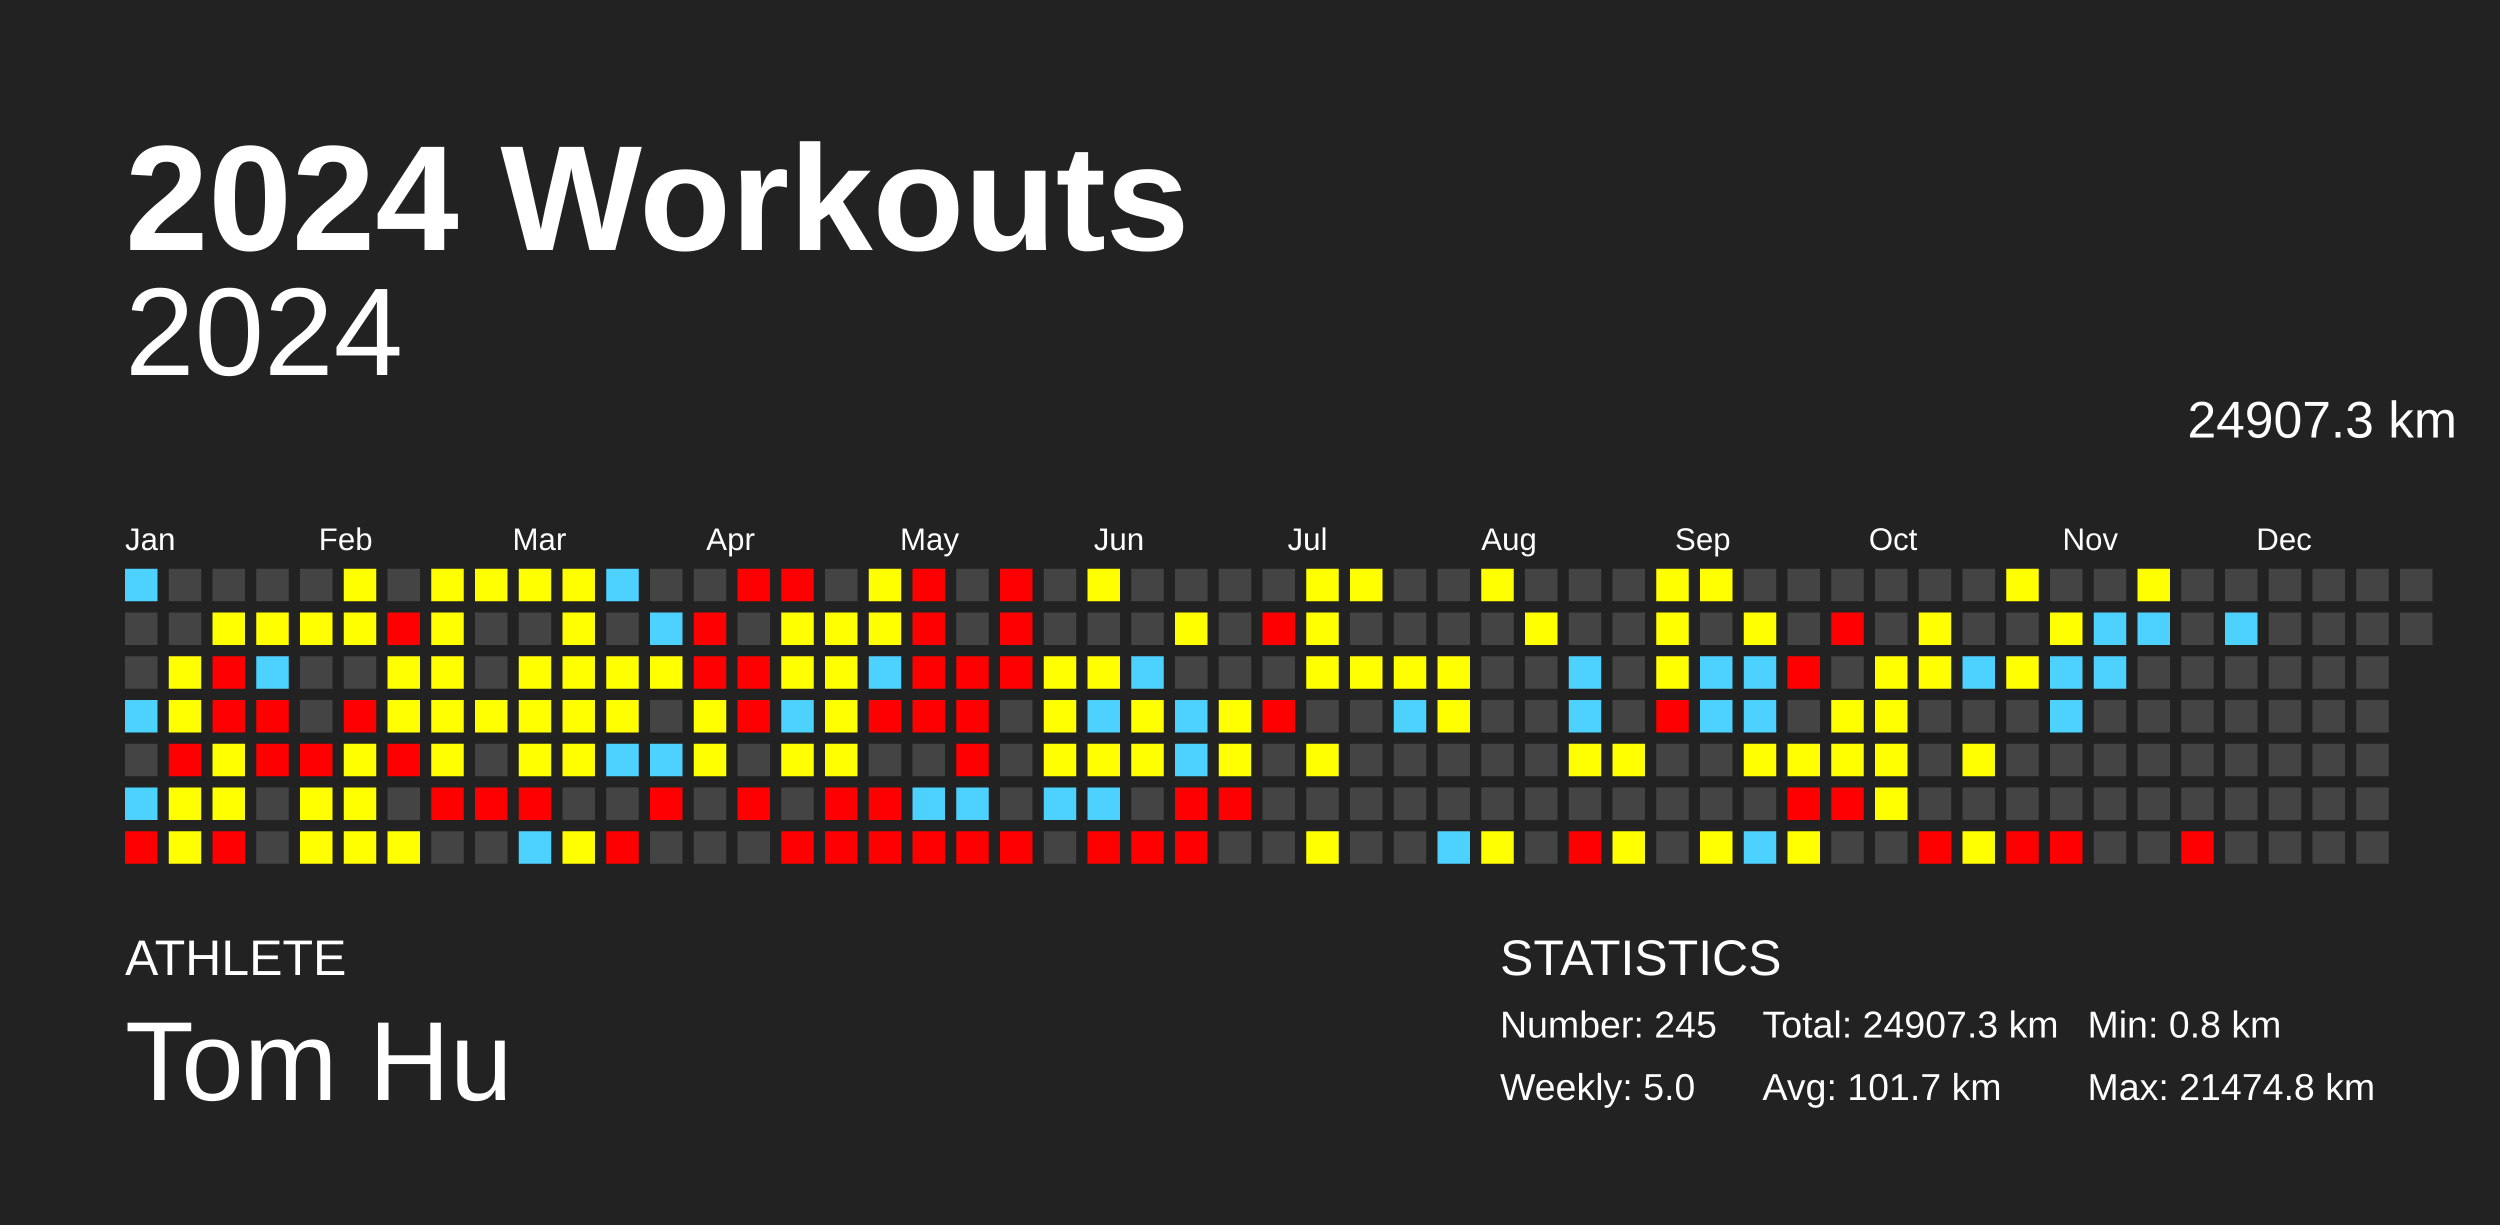
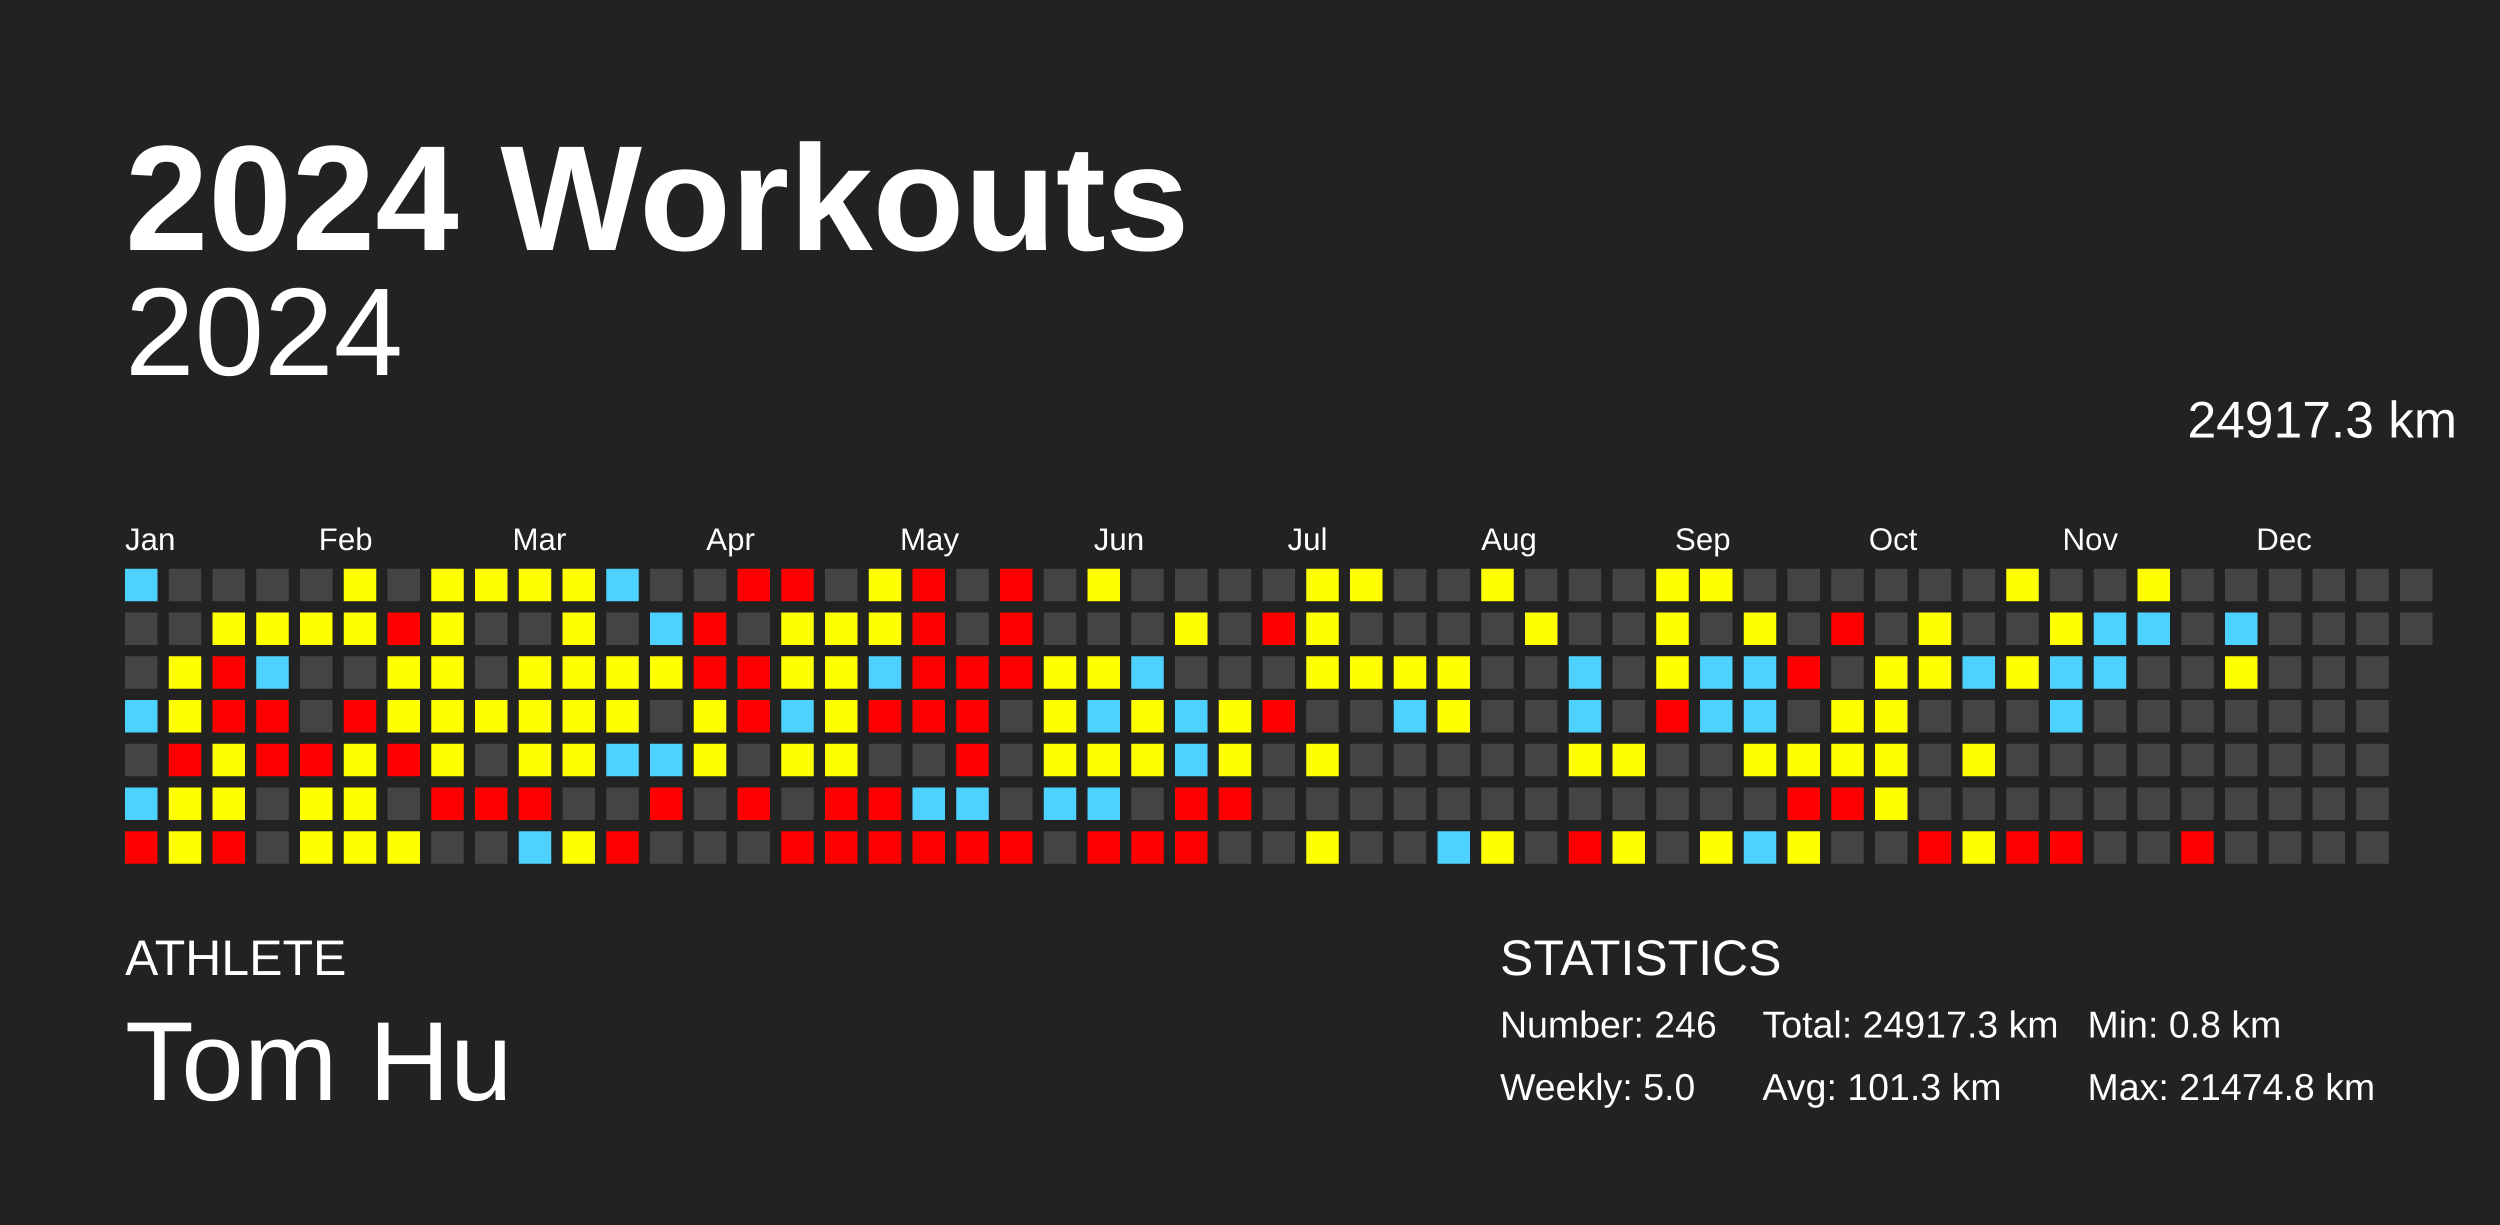
<svg xmlns="http://www.w3.org/2000/svg" baseProfile="full" height="98mm" version="1.1" viewBox="0,0,200,98" width="200mm">
  <defs />
  <rect fill="#222222" height="98" width="200" x="0" y="0" />
  <text fill="#FFFFFF" style="font-size:12px; font-family:Arial; font-weight:bold;" x="10" y="20">2024 Workouts</text>
  <text fill="#FFFFFF" style="font-size:4px; font-family:Arial" x="10" y="78">ATHLETE</text>
  <text fill="#FFFFFF" style="font-size:9px; font-family:Arial" x="10" y="88">Tom Hu</text>
  <text fill="#FFFFFF" style="font-size:4px; font-family:Arial" x="120" y="78">STATISTICS</text>
-   <text fill="#FFFFFF" style="font-size:3px; font-family:Arial" x="120" y="83">Number: 245</text>
+   <text fill="#FFFFFF" style="font-size:3px; font-family:Arial" x="120" y="83">Number: 246</text>
  <text fill="#FFFFFF" style="font-size:3px; font-family:Arial" x="120" y="88">Weekly: 5.0</text>
-   <text fill="#FFFFFF" style="font-size:3px; font-family:Arial" x="141" y="83">Total: 24907.3 km</text>
-   <text fill="#FFFFFF" style="font-size:3px; font-family:Arial" x="141" y="88">Avg: 101.7 km</text>
+   <text fill="#FFFFFF" style="font-size:3px; font-family:Arial" x="141" y="83">Total: 24917.3 km</text>
+   <text fill="#FFFFFF" style="font-size:3px; font-family:Arial" x="141" y="88">Avg: 101.3 km</text>
  <text fill="#FFFFFF" style="font-size:3px; font-family:Arial" x="167" y="83">Min: 0.8 km</text>
  <text fill="#FFFFFF" style="font-size:3px; font-family:Arial" x="167" y="88">Max: 21474.8 km</text>
  <text alignment-baseline="hanging" fill="#FFFFFF" style="font-size:10.0px; font-family:Arial;" x="10" y="30">2024</text>
-   <text alignment-baseline="hanging" fill="#FFFFFF" style="font-size:4.125px; font-family:Arial;" x="175" y="35">24907.3 km</text>
+   <text alignment-baseline="hanging" fill="#FFFFFF" style="font-size:4.125px; font-family:Arial;" x="175" y="35">24917.3 km</text>
  <text fill="#FFFFFF" style="font-size:2.5px; font-family:Arial" x="10.0" y="44">Jan</text>
  <text fill="#FFFFFF" style="font-size:2.5px; font-family:Arial" x="25.5" y="44">Feb</text>
  <text fill="#FFFFFF" style="font-size:2.5px; font-family:Arial" x="41.0" y="44">Mar</text>
  <text fill="#FFFFFF" style="font-size:2.5px; font-family:Arial" x="56.5" y="44">Apr</text>
  <text fill="#FFFFFF" style="font-size:2.5px; font-family:Arial" x="72.0" y="44">May</text>
  <text fill="#FFFFFF" style="font-size:2.5px; font-family:Arial" x="87.5" y="44">Jun</text>
  <text fill="#FFFFFF" style="font-size:2.5px; font-family:Arial" x="103.0" y="44">Jul</text>
  <text fill="#FFFFFF" style="font-size:2.5px; font-family:Arial" x="118.5" y="44">Aug</text>
  <text fill="#FFFFFF" style="font-size:2.5px; font-family:Arial" x="134.0" y="44">Sep</text>
  <text fill="#FFFFFF" style="font-size:2.5px; font-family:Arial" x="149.5" y="44">Oct</text>
  <text fill="#FFFFFF" style="font-size:2.5px; font-family:Arial" x="165.0" y="44">Nov</text>
  <text fill="#FFFFFF" style="font-size:2.5px; font-family:Arial" x="180.5" y="44">Dec</text>
  <rect fill="#4dd2ff" height="2.6" width="2.6" x="10.0" y="45.5" />
  <rect fill="#444444" height="2.6" width="2.6" x="10.0" y="49.0" />
  <rect fill="#444444" height="2.6" width="2.6" x="10.0" y="52.5" />
  <rect fill="#4dd2ff" height="2.6" width="2.6" x="10.0" y="56.0" />
  <rect fill="#444444" height="2.6" width="2.6" x="10.0" y="59.5" />
  <rect fill="#4dd2ff" height="2.6" width="2.6" x="10.0" y="63.0" />
  <rect fill="red" height="2.6" width="2.6" x="10.0" y="66.5" />
  <rect fill="#444444" height="2.6" width="2.6" x="13.5" y="45.5" />
  <rect fill="#444444" height="2.6" width="2.6" x="13.5" y="49.0" />
  <rect fill="#ffff00" height="2.6" width="2.6" x="13.5" y="52.5" />
  <rect fill="#ffff00" height="2.6" width="2.6" x="13.5" y="56.0" />
  <rect fill="red" height="2.6" width="2.6" x="13.5" y="59.5" />
  <rect fill="#ffff00" height="2.6" width="2.6" x="13.5" y="63.0" />
  <rect fill="#ffff00" height="2.6" width="2.6" x="13.5" y="66.5" />
  <rect fill="#444444" height="2.6" width="2.6" x="17.0" y="45.5" />
  <rect fill="#ffff00" height="2.6" width="2.6" x="17.0" y="49.0" />
  <rect fill="red" height="2.6" width="2.6" x="17.0" y="52.5" />
  <rect fill="red" height="2.6" width="2.6" x="17.0" y="56.0" />
  <rect fill="#ffff00" height="2.6" width="2.6" x="17.0" y="59.5" />
  <rect fill="#ffff00" height="2.6" width="2.6" x="17.0" y="63.0" />
  <rect fill="red" height="2.6" width="2.6" x="17.0" y="66.5" />
  <rect fill="#444444" height="2.6" width="2.6" x="20.5" y="45.5" />
  <rect fill="#ffff00" height="2.6" width="2.6" x="20.5" y="49.0" />
  <rect fill="#4dd2ff" height="2.6" width="2.6" x="20.5" y="52.5" />
  <rect fill="red" height="2.6" width="2.6" x="20.5" y="56.0" />
  <rect fill="red" height="2.6" width="2.6" x="20.5" y="59.5" />
  <rect fill="#444444" height="2.6" width="2.6" x="20.5" y="63.0" />
  <rect fill="#444444" height="2.6" width="2.6" x="20.5" y="66.5" />
  <rect fill="#444444" height="2.6" width="2.6" x="24.0" y="45.5" />
  <rect fill="#ffff00" height="2.6" width="2.6" x="24.0" y="49.0" />
  <rect fill="#444444" height="2.6" width="2.6" x="24.0" y="52.5" />
  <rect fill="#444444" height="2.6" width="2.6" x="24.0" y="56.0" />
  <rect fill="red" height="2.6" width="2.6" x="24.0" y="59.5" />
  <rect fill="#ffff00" height="2.6" width="2.6" x="24.0" y="63.0" />
  <rect fill="#ffff00" height="2.6" width="2.6" x="24.0" y="66.5" />
  <rect fill="#ffff00" height="2.6" width="2.6" x="27.5" y="45.5" />
  <rect fill="#ffff00" height="2.6" width="2.6" x="27.5" y="49.0" />
  <rect fill="#444444" height="2.6" width="2.6" x="27.5" y="52.5" />
  <rect fill="red" height="2.6" width="2.6" x="27.5" y="56.0" />
  <rect fill="#ffff00" height="2.6" width="2.6" x="27.5" y="59.5" />
  <rect fill="#ffff00" height="2.6" width="2.6" x="27.5" y="63.0" />
  <rect fill="#ffff00" height="2.6" width="2.6" x="27.5" y="66.5" />
  <rect fill="#444444" height="2.6" width="2.6" x="31.0" y="45.5" />
  <rect fill="red" height="2.6" width="2.6" x="31.0" y="49.0" />
  <rect fill="#ffff00" height="2.6" width="2.6" x="31.0" y="52.5" />
  <rect fill="#ffff00" height="2.6" width="2.6" x="31.0" y="56.0" />
  <rect fill="red" height="2.6" width="2.6" x="31.0" y="59.5" />
  <rect fill="#444444" height="2.6" width="2.6" x="31.0" y="63.0" />
  <rect fill="#ffff00" height="2.6" width="2.6" x="31.0" y="66.5" />
  <rect fill="#ffff00" height="2.6" width="2.6" x="34.5" y="45.5" />
  <rect fill="#ffff00" height="2.6" width="2.6" x="34.5" y="49.0" />
  <rect fill="#ffff00" height="2.6" width="2.6" x="34.5" y="52.5" />
  <rect fill="#ffff00" height="2.6" width="2.6" x="34.5" y="56.0" />
  <rect fill="#ffff00" height="2.6" width="2.6" x="34.5" y="59.5" />
  <rect fill="red" height="2.6" width="2.6" x="34.5" y="63.0" />
  <rect fill="#444444" height="2.6" width="2.6" x="34.5" y="66.5" />
  <rect fill="#ffff00" height="2.6" width="2.6" x="38.0" y="45.5" />
  <rect fill="#444444" height="2.6" width="2.6" x="38.0" y="49.0" />
  <rect fill="#444444" height="2.6" width="2.6" x="38.0" y="52.5" />
  <rect fill="#ffff00" height="2.6" width="2.6" x="38.0" y="56.0" />
  <rect fill="#444444" height="2.6" width="2.6" x="38.0" y="59.5" />
  <rect fill="red" height="2.6" width="2.6" x="38.0" y="63.0" />
  <rect fill="#444444" height="2.6" width="2.6" x="38.0" y="66.5" />
  <rect fill="#ffff00" height="2.6" width="2.6" x="41.5" y="45.5" />
  <rect fill="#444444" height="2.6" width="2.6" x="41.5" y="49.0" />
  <rect fill="#ffff00" height="2.6" width="2.6" x="41.5" y="52.5" />
  <rect fill="#ffff00" height="2.6" width="2.6" x="41.5" y="56.0" />
  <rect fill="#ffff00" height="2.6" width="2.6" x="41.5" y="59.5" />
  <rect fill="red" height="2.6" width="2.6" x="41.5" y="63.0" />
  <rect fill="#4dd2ff" height="2.6" width="2.6" x="41.5" y="66.5" />
  <rect fill="#ffff00" height="2.6" width="2.6" x="45.0" y="45.5" />
  <rect fill="#ffff00" height="2.6" width="2.6" x="45.0" y="49.0" />
  <rect fill="#ffff00" height="2.6" width="2.6" x="45.0" y="52.5" />
  <rect fill="#ffff00" height="2.6" width="2.6" x="45.0" y="56.0" />
  <rect fill="#ffff00" height="2.6" width="2.6" x="45.0" y="59.5" />
  <rect fill="#444444" height="2.6" width="2.6" x="45.0" y="63.0" />
  <rect fill="#ffff00" height="2.6" width="2.6" x="45.0" y="66.5" />
  <rect fill="#4dd2ff" height="2.6" width="2.6" x="48.5" y="45.5" />
  <rect fill="#444444" height="2.6" width="2.6" x="48.5" y="49.0" />
  <rect fill="#ffff00" height="2.6" width="2.6" x="48.5" y="52.5" />
  <rect fill="#ffff00" height="2.6" width="2.6" x="48.5" y="56.0" />
  <rect fill="#4dd2ff" height="2.6" width="2.6" x="48.5" y="59.5" />
  <rect fill="#444444" height="2.6" width="2.6" x="48.5" y="63.0" />
  <rect fill="red" height="2.6" width="2.6" x="48.5" y="66.5" />
  <rect fill="#444444" height="2.6" width="2.6" x="52.0" y="45.5" />
  <rect fill="#4dd2ff" height="2.6" width="2.6" x="52.0" y="49.0" />
  <rect fill="#ffff00" height="2.6" width="2.6" x="52.0" y="52.5" />
  <rect fill="#444444" height="2.6" width="2.6" x="52.0" y="56.0" />
  <rect fill="#4dd2ff" height="2.6" width="2.6" x="52.0" y="59.5" />
  <rect fill="red" height="2.6" width="2.6" x="52.0" y="63.0" />
  <rect fill="#444444" height="2.6" width="2.6" x="52.0" y="66.5" />
  <rect fill="#444444" height="2.6" width="2.6" x="55.5" y="45.5" />
  <rect fill="red" height="2.6" width="2.6" x="55.5" y="49.0" />
  <rect fill="red" height="2.6" width="2.6" x="55.5" y="52.5" />
  <rect fill="#ffff00" height="2.6" width="2.6" x="55.5" y="56.0" />
  <rect fill="#ffff00" height="2.6" width="2.6" x="55.5" y="59.5" />
  <rect fill="#444444" height="2.6" width="2.6" x="55.5" y="63.0" />
  <rect fill="#444444" height="2.6" width="2.6" x="55.5" y="66.5" />
  <rect fill="red" height="2.6" width="2.6" x="59.0" y="45.5" />
  <rect fill="#444444" height="2.6" width="2.6" x="59.0" y="49.0" />
  <rect fill="red" height="2.6" width="2.6" x="59.0" y="52.5" />
  <rect fill="red" height="2.6" width="2.6" x="59.0" y="56.0" />
  <rect fill="#444444" height="2.6" width="2.6" x="59.0" y="59.5" />
  <rect fill="red" height="2.6" width="2.6" x="59.0" y="63.0" />
  <rect fill="#444444" height="2.6" width="2.6" x="59.0" y="66.5" />
  <rect fill="red" height="2.6" width="2.6" x="62.5" y="45.5" />
  <rect fill="#ffff00" height="2.6" width="2.6" x="62.5" y="49.0" />
  <rect fill="#ffff00" height="2.6" width="2.6" x="62.5" y="52.5" />
  <rect fill="#4dd2ff" height="2.6" width="2.6" x="62.5" y="56.0" />
  <rect fill="#ffff00" height="2.6" width="2.6" x="62.5" y="59.5" />
  <rect fill="#444444" height="2.6" width="2.6" x="62.5" y="63.0" />
  <rect fill="red" height="2.6" width="2.6" x="62.5" y="66.5" />
  <rect fill="#444444" height="2.6" width="2.6" x="66.0" y="45.5" />
  <rect fill="#ffff00" height="2.6" width="2.6" x="66.0" y="49.0" />
  <rect fill="#ffff00" height="2.6" width="2.6" x="66.0" y="52.5" />
  <rect fill="#ffff00" height="2.6" width="2.6" x="66.0" y="56.0" />
  <rect fill="#ffff00" height="2.6" width="2.6" x="66.0" y="59.5" />
  <rect fill="red" height="2.6" width="2.6" x="66.0" y="63.0" />
  <rect fill="red" height="2.6" width="2.6" x="66.0" y="66.5" />
  <rect fill="#ffff00" height="2.6" width="2.6" x="69.5" y="45.5" />
  <rect fill="#ffff00" height="2.6" width="2.6" x="69.5" y="49.0" />
  <rect fill="#4dd2ff" height="2.6" width="2.6" x="69.5" y="52.5" />
  <rect fill="red" height="2.6" width="2.6" x="69.5" y="56.0" />
  <rect fill="#444444" height="2.6" width="2.6" x="69.5" y="59.5" />
  <rect fill="red" height="2.6" width="2.6" x="69.5" y="63.0" />
  <rect fill="red" height="2.6" width="2.6" x="69.5" y="66.5" />
  <rect fill="red" height="2.6" width="2.6" x="73.0" y="45.5" />
  <rect fill="red" height="2.6" width="2.6" x="73.0" y="49.0" />
  <rect fill="red" height="2.6" width="2.6" x="73.0" y="52.5" />
  <rect fill="red" height="2.6" width="2.6" x="73.0" y="56.0" />
  <rect fill="#444444" height="2.6" width="2.6" x="73.0" y="59.5" />
  <rect fill="#4dd2ff" height="2.6" width="2.6" x="73.0" y="63.0" />
  <rect fill="red" height="2.6" width="2.6" x="73.0" y="66.5" />
  <rect fill="#444444" height="2.6" width="2.6" x="76.5" y="45.5" />
  <rect fill="#444444" height="2.6" width="2.6" x="76.5" y="49.0" />
  <rect fill="red" height="2.6" width="2.6" x="76.5" y="52.5" />
  <rect fill="red" height="2.6" width="2.6" x="76.5" y="56.0" />
  <rect fill="red" height="2.6" width="2.6" x="76.5" y="59.5" />
  <rect fill="#4dd2ff" height="2.6" width="2.6" x="76.5" y="63.0" />
  <rect fill="red" height="2.6" width="2.6" x="76.5" y="66.5" />
  <rect fill="red" height="2.6" width="2.6" x="80.0" y="45.5" />
  <rect fill="red" height="2.6" width="2.6" x="80.0" y="49.0" />
  <rect fill="red" height="2.6" width="2.6" x="80.0" y="52.5" />
  <rect fill="#444444" height="2.6" width="2.6" x="80.0" y="56.0" />
  <rect fill="#444444" height="2.6" width="2.6" x="80.0" y="59.5" />
  <rect fill="#444444" height="2.6" width="2.6" x="80.0" y="63.0" />
  <rect fill="red" height="2.6" width="2.6" x="80.0" y="66.5" />
  <rect fill="#444444" height="2.6" width="2.6" x="83.5" y="45.5" />
  <rect fill="#444444" height="2.6" width="2.6" x="83.5" y="49.0" />
  <rect fill="#ffff00" height="2.6" width="2.6" x="83.5" y="52.5" />
  <rect fill="#ffff00" height="2.6" width="2.6" x="83.5" y="56.0" />
  <rect fill="#ffff00" height="2.6" width="2.6" x="83.5" y="59.5" />
  <rect fill="#4dd2ff" height="2.6" width="2.6" x="83.5" y="63.0" />
  <rect fill="#444444" height="2.6" width="2.6" x="83.5" y="66.5" />
  <rect fill="#ffff00" height="2.6" width="2.6" x="87.0" y="45.5" />
  <rect fill="#444444" height="2.6" width="2.6" x="87.0" y="49.0" />
  <rect fill="#ffff00" height="2.6" width="2.6" x="87.0" y="52.5" />
  <rect fill="#4dd2ff" height="2.6" width="2.6" x="87.0" y="56.0" />
  <rect fill="#ffff00" height="2.6" width="2.6" x="87.0" y="59.5" />
  <rect fill="#4dd2ff" height="2.6" width="2.6" x="87.0" y="63.0" />
  <rect fill="red" height="2.6" width="2.6" x="87.0" y="66.5" />
  <rect fill="#444444" height="2.6" width="2.6" x="90.5" y="45.5" />
  <rect fill="#444444" height="2.6" width="2.6" x="90.5" y="49.0" />
  <rect fill="#4dd2ff" height="2.6" width="2.6" x="90.5" y="52.5" />
  <rect fill="#ffff00" height="2.6" width="2.6" x="90.5" y="56.0" />
  <rect fill="#ffff00" height="2.6" width="2.6" x="90.5" y="59.5" />
  <rect fill="#444444" height="2.6" width="2.6" x="90.5" y="63.0" />
  <rect fill="red" height="2.6" width="2.6" x="90.5" y="66.5" />
  <rect fill="#444444" height="2.6" width="2.6" x="94.0" y="45.5" />
  <rect fill="#ffff00" height="2.6" width="2.6" x="94.0" y="49.0" />
  <rect fill="#444444" height="2.6" width="2.6" x="94.0" y="52.5" />
  <rect fill="#4dd2ff" height="2.6" width="2.6" x="94.0" y="56.0" />
  <rect fill="#4dd2ff" height="2.6" width="2.6" x="94.0" y="59.5" />
  <rect fill="red" height="2.6" width="2.6" x="94.0" y="63.0" />
  <rect fill="red" height="2.6" width="2.6" x="94.0" y="66.5" />
  <rect fill="#444444" height="2.6" width="2.6" x="97.5" y="45.5" />
  <rect fill="#444444" height="2.6" width="2.6" x="97.5" y="49.0" />
  <rect fill="#444444" height="2.6" width="2.6" x="97.5" y="52.5" />
  <rect fill="#ffff00" height="2.6" width="2.6" x="97.5" y="56.0" />
  <rect fill="#ffff00" height="2.6" width="2.6" x="97.5" y="59.5" />
  <rect fill="red" height="2.6" width="2.6" x="97.5" y="63.0" />
  <rect fill="#444444" height="2.6" width="2.6" x="97.5" y="66.5" />
  <rect fill="#444444" height="2.6" width="2.6" x="101.0" y="45.5" />
  <rect fill="red" height="2.6" width="2.6" x="101.0" y="49.0" />
  <rect fill="#444444" height="2.6" width="2.6" x="101.0" y="52.5" />
  <rect fill="red" height="2.6" width="2.6" x="101.0" y="56.0" />
  <rect fill="#444444" height="2.6" width="2.6" x="101.0" y="59.5" />
  <rect fill="#444444" height="2.6" width="2.6" x="101.0" y="63.0" />
  <rect fill="#444444" height="2.6" width="2.6" x="101.0" y="66.5" />
  <rect fill="#ffff00" height="2.6" width="2.6" x="104.5" y="45.5" />
  <rect fill="#ffff00" height="2.6" width="2.6" x="104.5" y="49.0" />
  <rect fill="#ffff00" height="2.6" width="2.6" x="104.5" y="52.5" />
  <rect fill="#444444" height="2.6" width="2.6" x="104.5" y="56.0" />
  <rect fill="#ffff00" height="2.6" width="2.6" x="104.5" y="59.5" />
  <rect fill="#444444" height="2.6" width="2.6" x="104.5" y="63.0" />
  <rect fill="#ffff00" height="2.6" width="2.6" x="104.5" y="66.5" />
  <rect fill="#ffff00" height="2.6" width="2.6" x="108.0" y="45.5" />
  <rect fill="#444444" height="2.6" width="2.6" x="108.0" y="49.0" />
  <rect fill="#ffff00" height="2.6" width="2.6" x="108.0" y="52.5" />
  <rect fill="#444444" height="2.6" width="2.6" x="108.0" y="56.0" />
  <rect fill="#444444" height="2.6" width="2.6" x="108.0" y="59.5" />
  <rect fill="#444444" height="2.6" width="2.6" x="108.0" y="63.0" />
  <rect fill="#444444" height="2.6" width="2.6" x="108.0" y="66.5" />
  <rect fill="#444444" height="2.6" width="2.6" x="111.5" y="45.5" />
  <rect fill="#444444" height="2.6" width="2.6" x="111.5" y="49.0" />
  <rect fill="#ffff00" height="2.6" width="2.6" x="111.5" y="52.5" />
  <rect fill="#4dd2ff" height="2.6" width="2.6" x="111.5" y="56.0" />
  <rect fill="#444444" height="2.6" width="2.6" x="111.5" y="59.5" />
  <rect fill="#444444" height="2.6" width="2.6" x="111.5" y="63.0" />
  <rect fill="#444444" height="2.6" width="2.6" x="111.5" y="66.5" />
  <rect fill="#444444" height="2.6" width="2.6" x="115.0" y="45.5" />
  <rect fill="#444444" height="2.6" width="2.6" x="115.0" y="49.0" />
  <rect fill="#ffff00" height="2.6" width="2.6" x="115.0" y="52.5" />
  <rect fill="#ffff00" height="2.6" width="2.6" x="115.0" y="56.0" />
  <rect fill="#444444" height="2.6" width="2.6" x="115.0" y="59.5" />
  <rect fill="#444444" height="2.6" width="2.6" x="115.0" y="63.0" />
  <rect fill="#4dd2ff" height="2.6" width="2.6" x="115.0" y="66.5" />
  <rect fill="#ffff00" height="2.6" width="2.6" x="118.5" y="45.5" />
  <rect fill="#444444" height="2.6" width="2.6" x="118.5" y="49.0" />
  <rect fill="#444444" height="2.6" width="2.6" x="118.5" y="52.5" />
  <rect fill="#444444" height="2.6" width="2.6" x="118.5" y="56.0" />
  <rect fill="#444444" height="2.6" width="2.6" x="118.5" y="59.5" />
  <rect fill="#444444" height="2.6" width="2.6" x="118.5" y="63.0" />
  <rect fill="#ffff00" height="2.6" width="2.6" x="118.5" y="66.5" />
  <rect fill="#444444" height="2.6" width="2.6" x="122.0" y="45.5" />
  <rect fill="#ffff00" height="2.6" width="2.6" x="122.0" y="49.0" />
  <rect fill="#444444" height="2.6" width="2.6" x="122.0" y="52.5" />
  <rect fill="#444444" height="2.6" width="2.6" x="122.0" y="56.0" />
  <rect fill="#444444" height="2.6" width="2.6" x="122.0" y="59.5" />
  <rect fill="#444444" height="2.6" width="2.6" x="122.0" y="63.0" />
  <rect fill="#444444" height="2.6" width="2.6" x="122.0" y="66.5" />
  <rect fill="#444444" height="2.6" width="2.6" x="125.5" y="45.5" />
  <rect fill="#444444" height="2.6" width="2.6" x="125.5" y="49.0" />
  <rect fill="#4dd2ff" height="2.6" width="2.6" x="125.5" y="52.5" />
  <rect fill="#4dd2ff" height="2.6" width="2.6" x="125.5" y="56.0" />
  <rect fill="#ffff00" height="2.6" width="2.6" x="125.5" y="59.5" />
  <rect fill="#444444" height="2.6" width="2.6" x="125.5" y="63.0" />
  <rect fill="red" height="2.6" width="2.6" x="125.5" y="66.5" />
  <rect fill="#444444" height="2.6" width="2.6" x="129.0" y="45.5" />
  <rect fill="#444444" height="2.6" width="2.6" x="129.0" y="49.0" />
  <rect fill="#444444" height="2.6" width="2.6" x="129.0" y="52.5" />
  <rect fill="#444444" height="2.6" width="2.6" x="129.0" y="56.0" />
  <rect fill="#ffff00" height="2.6" width="2.6" x="129.0" y="59.5" />
  <rect fill="#444444" height="2.6" width="2.6" x="129.0" y="63.0" />
  <rect fill="#ffff00" height="2.6" width="2.6" x="129.0" y="66.5" />
  <rect fill="#ffff00" height="2.6" width="2.6" x="132.5" y="45.5" />
  <rect fill="#ffff00" height="2.6" width="2.6" x="132.5" y="49.0" />
  <rect fill="#ffff00" height="2.6" width="2.6" x="132.5" y="52.5" />
  <rect fill="red" height="2.6" width="2.6" x="132.5" y="56.0" />
  <rect fill="#444444" height="2.6" width="2.6" x="132.5" y="59.5" />
  <rect fill="#444444" height="2.6" width="2.6" x="132.5" y="63.0" />
  <rect fill="#444444" height="2.6" width="2.6" x="132.5" y="66.5" />
  <rect fill="#ffff00" height="2.6" width="2.6" x="136.0" y="45.5" />
  <rect fill="#444444" height="2.6" width="2.6" x="136.0" y="49.0" />
  <rect fill="#4dd2ff" height="2.6" width="2.6" x="136.0" y="52.5" />
  <rect fill="#4dd2ff" height="2.6" width="2.6" x="136.0" y="56.0" />
  <rect fill="#444444" height="2.6" width="2.6" x="136.0" y="59.5" />
  <rect fill="#444444" height="2.6" width="2.6" x="136.0" y="63.0" />
  <rect fill="#ffff00" height="2.6" width="2.6" x="136.0" y="66.5" />
  <rect fill="#444444" height="2.6" width="2.6" x="139.5" y="45.5" />
  <rect fill="#ffff00" height="2.6" width="2.6" x="139.5" y="49.0" />
  <rect fill="#4dd2ff" height="2.6" width="2.6" x="139.5" y="52.5" />
  <rect fill="#4dd2ff" height="2.6" width="2.6" x="139.5" y="56.0" />
  <rect fill="#ffff00" height="2.6" width="2.6" x="139.5" y="59.5" />
  <rect fill="#444444" height="2.6" width="2.6" x="139.5" y="63.0" />
  <rect fill="#4dd2ff" height="2.6" width="2.6" x="139.5" y="66.5" />
  <rect fill="#444444" height="2.6" width="2.6" x="143.0" y="45.5" />
  <rect fill="#444444" height="2.6" width="2.6" x="143.0" y="49.0" />
  <rect fill="red" height="2.6" width="2.6" x="143.0" y="52.5" />
  <rect fill="#444444" height="2.6" width="2.6" x="143.0" y="56.0" />
  <rect fill="#ffff00" height="2.6" width="2.6" x="143.0" y="59.5" />
  <rect fill="red" height="2.6" width="2.6" x="143.0" y="63.0" />
  <rect fill="#ffff00" height="2.6" width="2.6" x="143.0" y="66.5" />
  <rect fill="#444444" height="2.6" width="2.6" x="146.5" y="45.5" />
  <rect fill="red" height="2.6" width="2.6" x="146.5" y="49.0" />
  <rect fill="#444444" height="2.6" width="2.6" x="146.5" y="52.5" />
  <rect fill="#ffff00" height="2.6" width="2.6" x="146.5" y="56.0" />
  <rect fill="#ffff00" height="2.6" width="2.6" x="146.5" y="59.5" />
  <rect fill="red" height="2.6" width="2.6" x="146.5" y="63.0" />
  <rect fill="#444444" height="2.6" width="2.6" x="146.5" y="66.5" />
  <rect fill="#444444" height="2.6" width="2.6" x="150.0" y="45.5" />
  <rect fill="#444444" height="2.6" width="2.6" x="150.0" y="49.0" />
  <rect fill="#ffff00" height="2.6" width="2.6" x="150.0" y="52.5" />
  <rect fill="#ffff00" height="2.6" width="2.6" x="150.0" y="56.0" />
  <rect fill="#ffff00" height="2.6" width="2.6" x="150.0" y="59.5" />
  <rect fill="#ffff00" height="2.6" width="2.6" x="150.0" y="63.0" />
  <rect fill="#444444" height="2.6" width="2.6" x="150.0" y="66.5" />
  <rect fill="#444444" height="2.6" width="2.6" x="153.5" y="45.5" />
  <rect fill="#ffff00" height="2.6" width="2.6" x="153.5" y="49.0" />
  <rect fill="#ffff00" height="2.6" width="2.6" x="153.5" y="52.5" />
  <rect fill="#444444" height="2.6" width="2.6" x="153.5" y="56.0" />
  <rect fill="#444444" height="2.6" width="2.6" x="153.5" y="59.5" />
  <rect fill="#444444" height="2.6" width="2.6" x="153.5" y="63.0" />
  <rect fill="red" height="2.6" width="2.6" x="153.5" y="66.5" />
  <rect fill="#444444" height="2.6" width="2.6" x="157.0" y="45.5" />
  <rect fill="#444444" height="2.6" width="2.6" x="157.0" y="49.0" />
  <rect fill="#4dd2ff" height="2.6" width="2.6" x="157.0" y="52.5" />
  <rect fill="#444444" height="2.6" width="2.6" x="157.0" y="56.0" />
  <rect fill="#ffff00" height="2.6" width="2.6" x="157.0" y="59.5" />
  <rect fill="#444444" height="2.6" width="2.6" x="157.0" y="63.0" />
  <rect fill="#ffff00" height="2.6" width="2.6" x="157.0" y="66.5" />
  <rect fill="#ffff00" height="2.6" width="2.6" x="160.5" y="45.5" />
  <rect fill="#444444" height="2.6" width="2.6" x="160.5" y="49.0" />
  <rect fill="#ffff00" height="2.6" width="2.6" x="160.5" y="52.5" />
  <rect fill="#444444" height="2.6" width="2.6" x="160.5" y="56.0" />
  <rect fill="#444444" height="2.6" width="2.6" x="160.5" y="59.5" />
  <rect fill="#444444" height="2.6" width="2.6" x="160.5" y="63.0" />
  <rect fill="red" height="2.6" width="2.6" x="160.5" y="66.5" />
  <rect fill="#444444" height="2.6" width="2.6" x="164.0" y="45.5" />
  <rect fill="#ffff00" height="2.6" width="2.6" x="164.0" y="49.0" />
  <rect fill="#4dd2ff" height="2.6" width="2.6" x="164.0" y="52.5" />
  <rect fill="#4dd2ff" height="2.6" width="2.6" x="164.0" y="56.0" />
  <rect fill="#444444" height="2.6" width="2.6" x="164.0" y="59.5" />
  <rect fill="#444444" height="2.6" width="2.6" x="164.0" y="63.0" />
  <rect fill="red" height="2.6" width="2.6" x="164.0" y="66.5" />
  <rect fill="#444444" height="2.6" width="2.6" x="167.5" y="45.5" />
  <rect fill="#4dd2ff" height="2.6" width="2.6" x="167.5" y="49.0" />
  <rect fill="#4dd2ff" height="2.6" width="2.6" x="167.5" y="52.5" />
  <rect fill="#444444" height="2.6" width="2.6" x="167.5" y="56.0" />
  <rect fill="#444444" height="2.6" width="2.6" x="167.5" y="59.5" />
  <rect fill="#444444" height="2.6" width="2.6" x="167.5" y="63.0" />
  <rect fill="#444444" height="2.6" width="2.6" x="167.5" y="66.5" />
  <rect fill="#ffff00" height="2.6" width="2.6" x="171.0" y="45.5" />
  <rect fill="#4dd2ff" height="2.6" width="2.6" x="171.0" y="49.0" />
  <rect fill="#444444" height="2.6" width="2.6" x="171.0" y="52.5" />
  <rect fill="#444444" height="2.6" width="2.6" x="171.0" y="56.0" />
  <rect fill="#444444" height="2.6" width="2.6" x="171.0" y="59.5" />
  <rect fill="#444444" height="2.6" width="2.6" x="171.0" y="63.0" />
  <rect fill="#444444" height="2.6" width="2.6" x="171.0" y="66.5" />
  <rect fill="#444444" height="2.6" width="2.6" x="174.5" y="45.5" />
  <rect fill="#444444" height="2.6" width="2.6" x="174.5" y="49.0" />
  <rect fill="#444444" height="2.6" width="2.6" x="174.5" y="52.5" />
  <rect fill="#444444" height="2.6" width="2.6" x="174.5" y="56.0" />
  <rect fill="#444444" height="2.6" width="2.6" x="174.5" y="59.5" />
  <rect fill="#444444" height="2.6" width="2.6" x="174.5" y="63.0" />
  <rect fill="red" height="2.6" width="2.6" x="174.5" y="66.5" />
  <rect fill="#444444" height="2.6" width="2.6" x="178.0" y="45.5" />
  <rect fill="#4dd2ff" height="2.6" width="2.6" x="178.0" y="49.0" />
-   <rect fill="#444444" height="2.6" width="2.6" x="178.0" y="52.5" />
+   <rect fill="#ffff00" height="2.6" width="2.6" x="178.0" y="52.5" />
  <rect fill="#444444" height="2.6" width="2.6" x="178.0" y="56.0" />
  <rect fill="#444444" height="2.6" width="2.6" x="178.0" y="59.5" />
  <rect fill="#444444" height="2.6" width="2.6" x="178.0" y="63.0" />
  <rect fill="#444444" height="2.6" width="2.6" x="178.0" y="66.5" />
  <rect fill="#444444" height="2.6" width="2.6" x="181.5" y="45.5" />
  <rect fill="#444444" height="2.6" width="2.6" x="181.5" y="49.0" />
  <rect fill="#444444" height="2.6" width="2.6" x="181.5" y="52.5" />
  <rect fill="#444444" height="2.6" width="2.6" x="181.5" y="56.0" />
  <rect fill="#444444" height="2.6" width="2.6" x="181.5" y="59.5" />
  <rect fill="#444444" height="2.6" width="2.6" x="181.5" y="63.0" />
  <rect fill="#444444" height="2.6" width="2.6" x="181.5" y="66.5" />
  <rect fill="#444444" height="2.6" width="2.6" x="185.0" y="45.5" />
  <rect fill="#444444" height="2.6" width="2.6" x="185.0" y="49.0" />
  <rect fill="#444444" height="2.6" width="2.6" x="185.0" y="52.5" />
  <rect fill="#444444" height="2.6" width="2.6" x="185.0" y="56.0" />
  <rect fill="#444444" height="2.6" width="2.6" x="185.0" y="59.5" />
  <rect fill="#444444" height="2.6" width="2.6" x="185.0" y="63.0" />
  <rect fill="#444444" height="2.6" width="2.6" x="185.0" y="66.5" />
  <rect fill="#444444" height="2.6" width="2.6" x="188.5" y="45.5" />
  <rect fill="#444444" height="2.6" width="2.6" x="188.5" y="49.0" />
  <rect fill="#444444" height="2.6" width="2.6" x="188.5" y="52.5" />
  <rect fill="#444444" height="2.6" width="2.6" x="188.5" y="56.0" />
  <rect fill="#444444" height="2.6" width="2.6" x="188.5" y="59.5" />
  <rect fill="#444444" height="2.6" width="2.6" x="188.5" y="63.0" />
  <rect fill="#444444" height="2.6" width="2.6" x="188.5" y="66.5" />
  <rect fill="#444444" height="2.6" width="2.6" x="192.0" y="45.5" />
  <rect fill="#444444" height="2.6" width="2.6" x="192.0" y="49.0" />
</svg>
